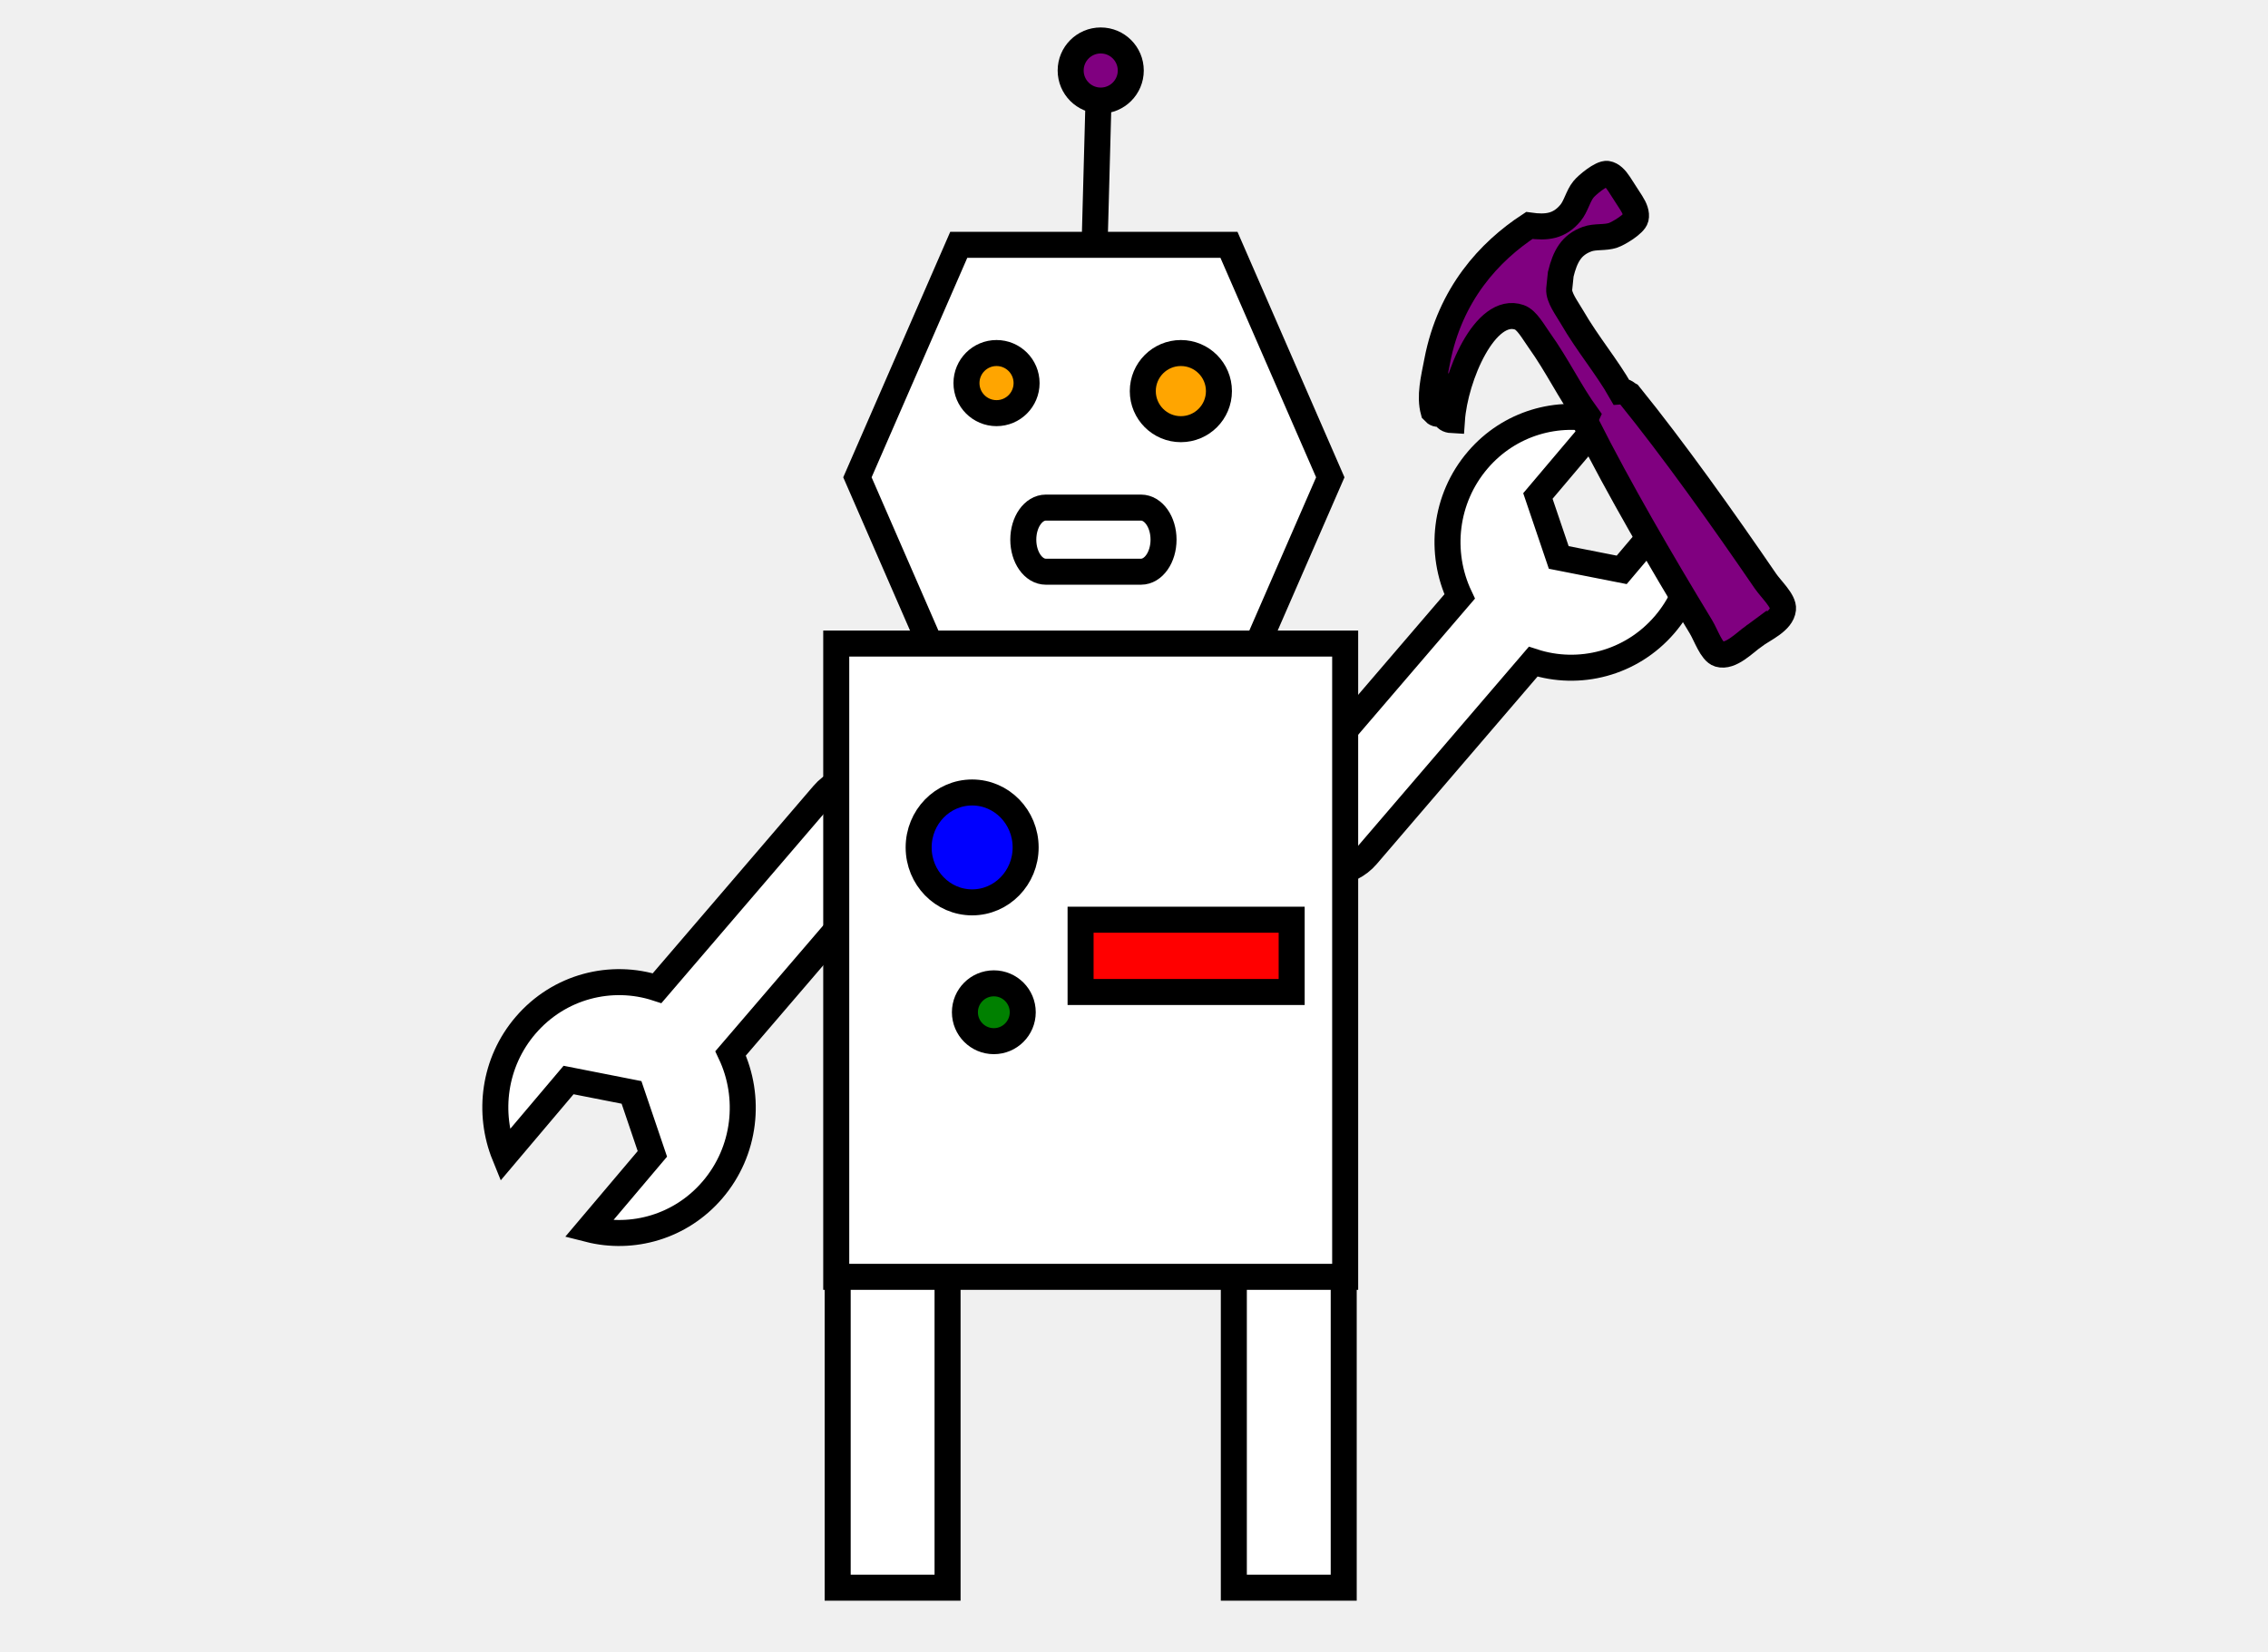
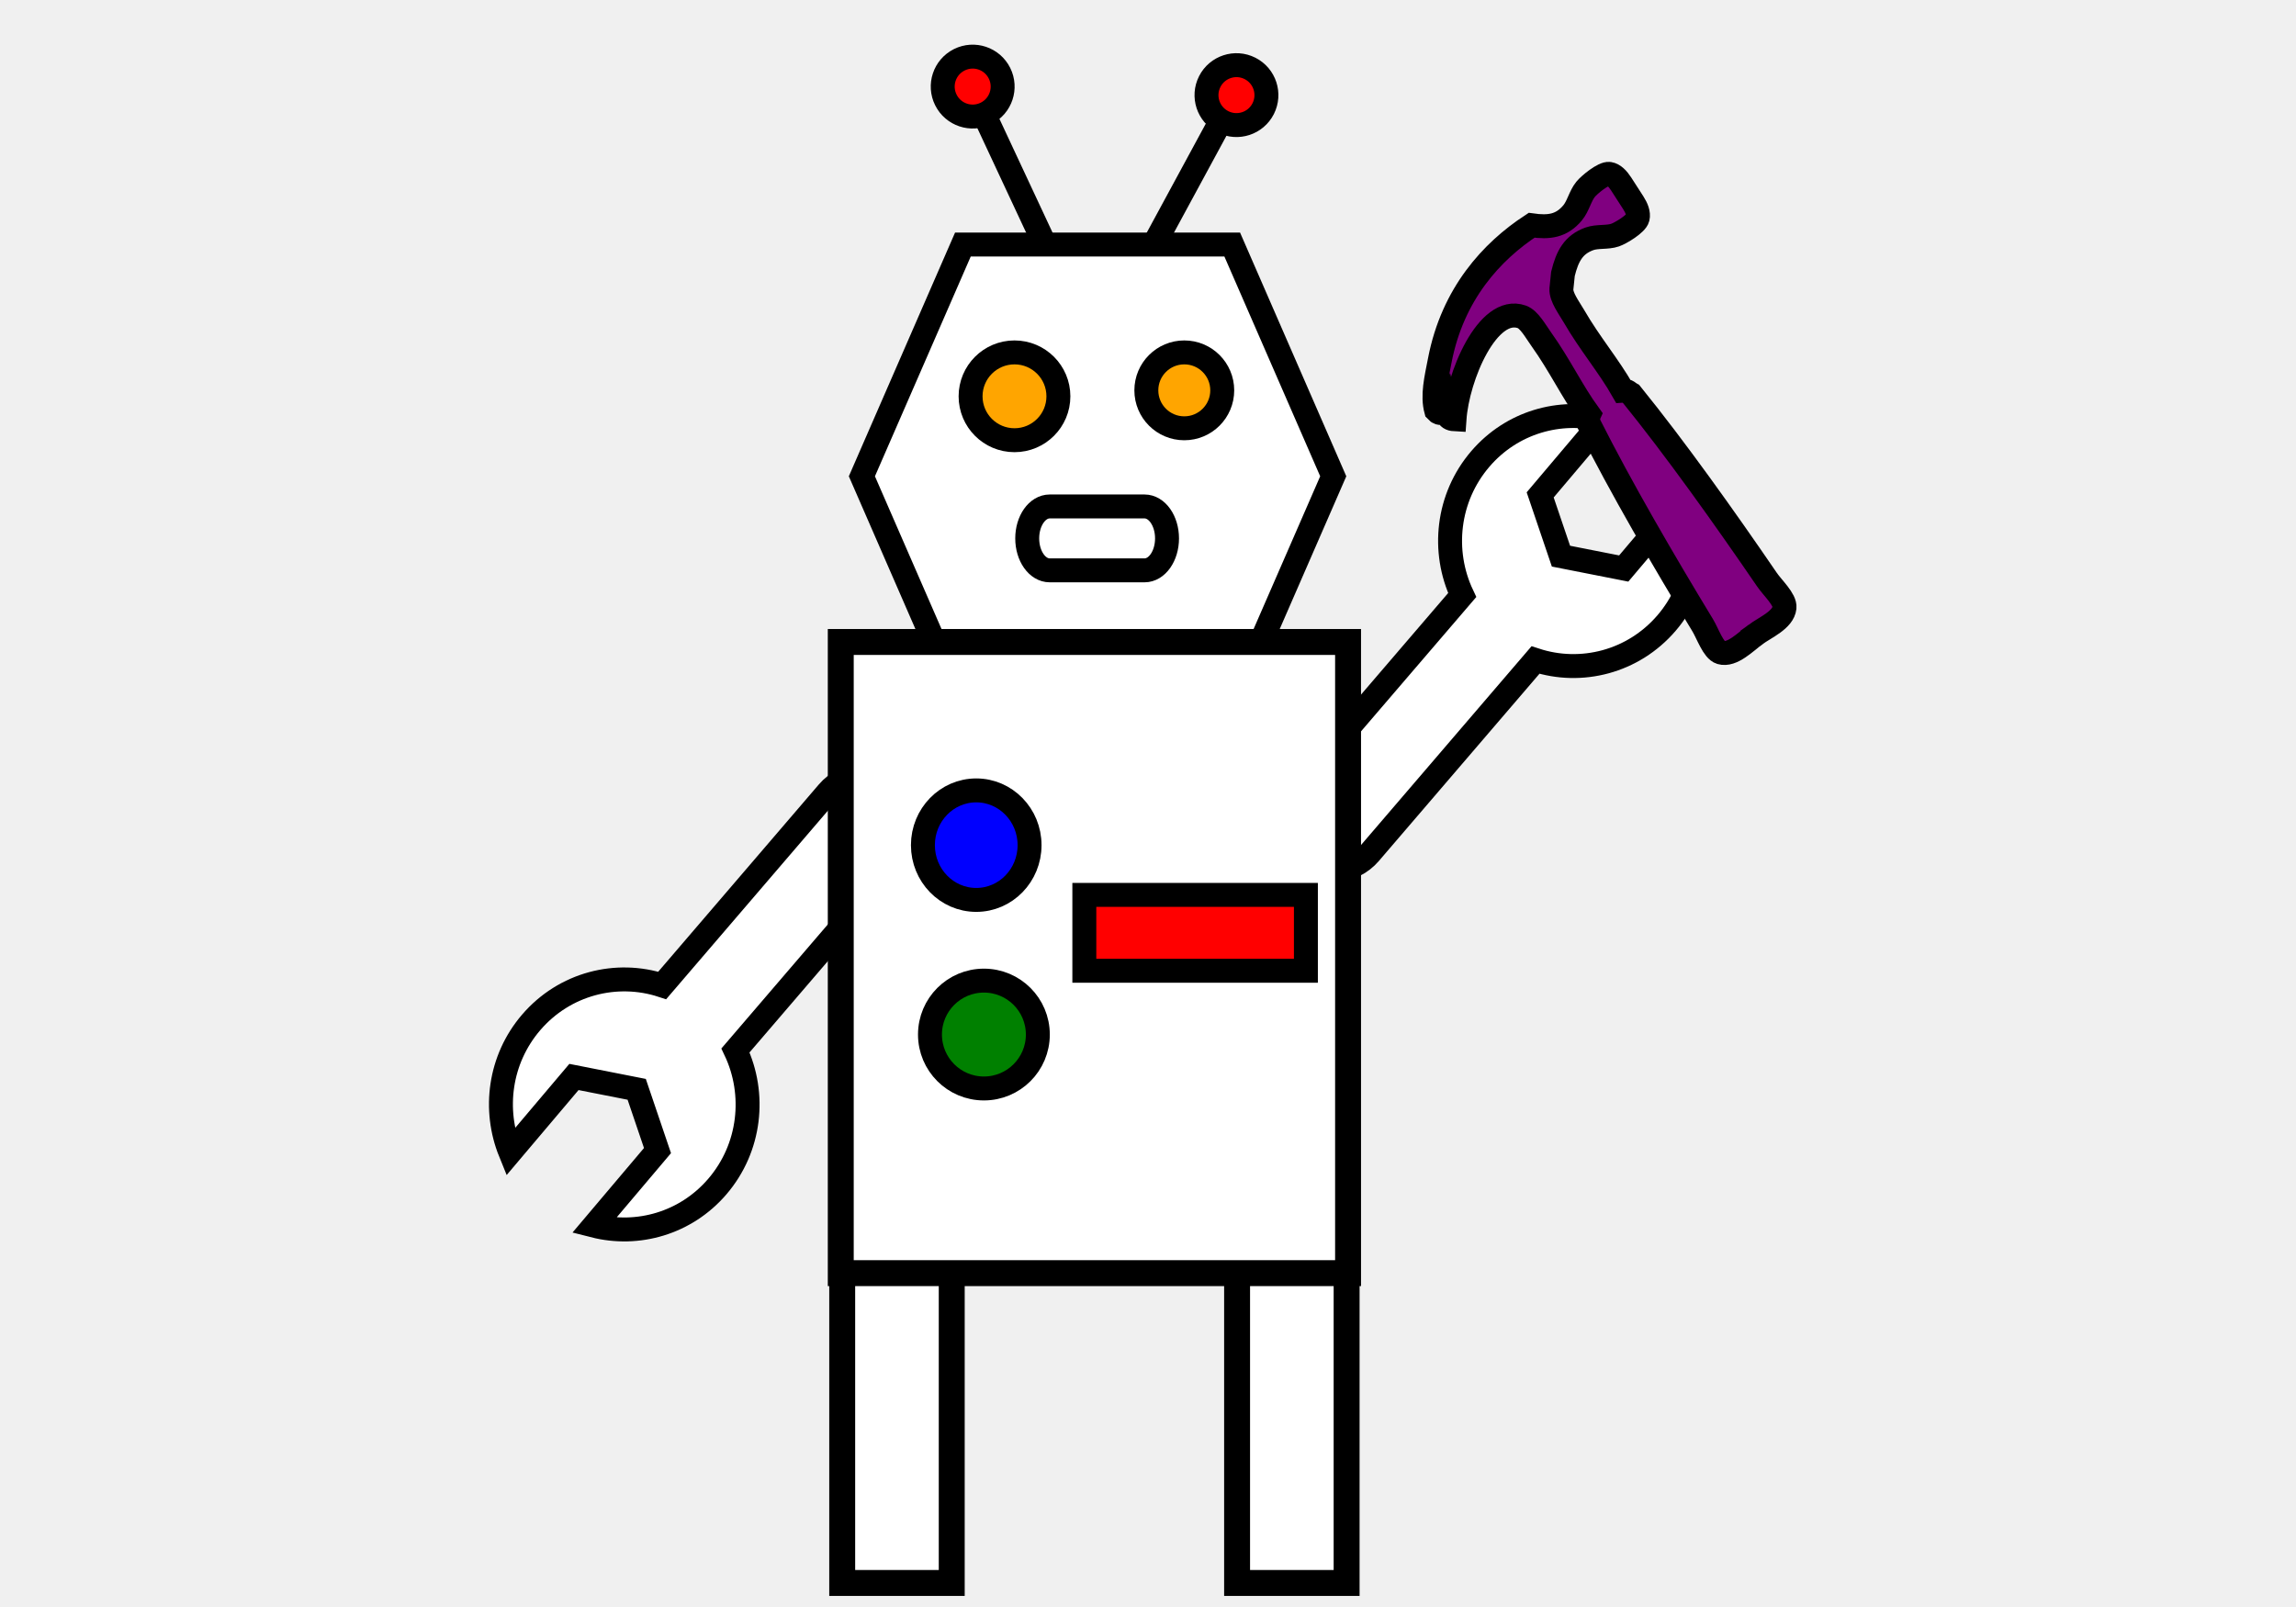
- <svg xmlns="http://www.w3.org/2000/svg" width="10.984in" height="7.999in">
-   <g>
-     <rect fill="transparent" id="canvas_background" height="770" width="1058" y="-1" x="-1" />
-   </g>
+ <svg xmlns="http://www.w3.org/2000/svg" width="10.991in" height="7.692in">
  <g>
    <rect transform="matrix(1.09925 0 0 1.09925 87.106 6.10153)" fill="#fff" stroke="#000" stroke-width="1.5" x="291.559" y="506.034" width="1.695" height="0" id="svg_2" />
-     <g transform="matrix(1.09925 0 0 1.09925 87.106 6.10153)" id="svg_3">
-       <path fill="#ffffff" stroke-width="11" d="m143.067,428.099c-13.451,15.677 -16.155,37.073 -8.839,55.071l27.006,-31.925l26.629,5.244l8.82,25.999l-26.941,31.854c18.528,4.723 38.946,-0.979 52.339,-16.598c14.124,-16.466 16.438,-39.266 7.693,-57.763l70.399,-82.07c7.492,-8.726 6.577,-21.957 -2.028,-29.551c-8.608,-7.583 -21.659,-6.666 -29.147,2.06l-70.314,81.984c-19.358,-6.323 -41.427,-0.846 -55.617,15.695l0,0z" id="svg_21" stroke="#000000" />
-       <path fill="#ffffff" stroke-width="11" d="m624.832,258.618c13.451,-15.676 16.155,-37.073 8.839,-55.071l-27.007,31.926l-26.628,-5.245l-8.82,-25.999l26.941,-31.853c-18.528,-4.724 -38.947,0.978 -52.339,16.598c-14.124,16.466 -16.438,39.265 -7.693,57.763l-70.399,82.069c-7.492,8.726 -6.577,21.957 2.028,29.551c8.608,7.584 21.659,6.666 29.147,-2.06l70.314,-81.984c19.358,6.323 41.427,0.847 55.617,-15.695l0,0z" id="svg_31" stroke="#000000" />
-       <path fill="#ffffff" stroke-width="11" stroke-opacity="null" d="m283.409,196.333l42.86,-98.334l114.281,0l42.86,98.334l-42.86,98.334l-114.281,0l-42.86,-98.334z" id="svg_12" stroke="#000" />
-       <g id="svg_8">
-         <rect fill="#fff" stroke-width="11" stroke-opacity="null" fill-opacity="null" x="442.613" y="497.19" width="46.475" height="168.779" id="svg_6" stroke="#000" />
-         <rect fill="#fff" stroke-width="11" stroke-opacity="null" fill-opacity="null" x="275.058" y="497.19" width="46.475" height="168.779" id="svg_7" stroke="#000" />
-         <rect fill="#fff" stroke-width="11" x="274.447" y="266.647" width="215.255" height="267.846" id="svg_1" stroke="#000" />
-       </g>
-       <path fill="#0000ff" stroke="#000000" stroke-width="11" stroke-linejoin="null" stroke-linecap="null" stroke-opacity="null" d="m309.304,352.871c0,-12.839 10.125,-23.238 22.626,-23.238c12.501,0 22.626,10.399 22.626,23.238c0,12.839 -10.125,23.238 -22.626,23.238c-12.501,0 -22.626,-10.399 -22.626,-23.238z" id="svg_9" />
-       <path fill="#008000" stroke="#000000" stroke-width="11" stroke-linejoin="null" stroke-linecap="null" stroke-opacity="null" d="m328.872,422.585c0,-6.757 5.473,-12.23 12.23,-12.23c6.757,0 12.23,5.473 12.23,12.23c0,6.757 -5.473,12.23 -12.23,12.23c-6.757,0 -12.23,-5.473 -12.23,-12.23z" id="svg_10" />
-       <rect fill="#ff0000" stroke-width="11" stroke-opacity="null" x="377.794" y="383.447" width="89.282" height="30.576" id="svg_11" stroke="#000" />
-       <path fill="#ffa500" stroke="#000000" stroke-width="11" stroke-linejoin="null" stroke-linecap="null" stroke-opacity="null" d="m329.531,156.478c0,-7.023 5.689,-12.712 12.712,-12.712c7.023,0 12.712,5.689 12.712,12.712c0,7.023 -5.689,12.712 -12.712,12.712c-7.023,0 -12.712,-5.689 -12.712,-12.712z" id="svg_22" />
-       <path fill="#ffa500" stroke="#000000" stroke-width="11" stroke-linejoin="null" stroke-linecap="null" stroke-opacity="null" d="m404.108,159.867c0,-8.896 7.206,-16.102 16.102,-16.102c8.896,0 16.102,7.206 16.102,16.102c0,8.896 -7.206,16.102 -16.102,16.102c-8.896,0 -16.102,-7.206 -16.102,-16.102z" id="svg_23" />
-       <path fill="none" stroke="#000" stroke-width="11" stroke-opacity="null" fill-opacity="null" d="m363.106,209.138l40.235,0l0,0c5.272,0 9.543,6.071 9.543,13.559c0,7.488 -4.271,13.559 -9.543,13.559l-40.235,0l0,0c-5.271,0 -9.544,-6.071 -9.544,-13.559c0,-7.488 4.273,-13.559 9.544,-13.559z" id="svg_29" />
-       <line fill="none" stroke="#000" stroke-width="11" stroke-opacity="null" fill-opacity="null" x1="383.769" y1="96.308" x2="385.464" y2="33.595" id="svg_30" stroke-linejoin="null" stroke-linecap="null" />
-       <path fill="#800080" stroke-width="11" d="m662.581,263.479c4.148,-3.042 11.765,-6.183 12.309,-11.417c0.372,-3.418 -5.059,-8.372 -7.451,-11.868c-17.988,-26.294 -38.8,-55.532 -57.564,-78.702c-1.083,-0.565 -1.608,-1.604 -3.544,-1.474c-6.049,-10.638 -13.972,-19.858 -20.757,-31.572c-2.161,-3.718 -5.554,-8.119 -5.351,-11.646l0.657,-6.367c1.854,-7.555 4.468,-12.414 11.187,-14.853c3.415,-1.229 7.583,-0.445 10.944,-1.605c2.285,-0.769 9.011,-4.777 9.588,-7.261c0.457,-1.937 -0.443,-4.201 -1.896,-6.475l-5.15,-7.985c-1.473,-2.258 -3.131,-3.966 -5.021,-4.26c-2.424,-0.378 -8.503,4.633 -10.051,6.564c-2.297,2.823 -3.14,7.142 -5.517,9.995c-4.689,5.602 -9.98,6.311 -17.386,5.257c-16.879,11.044 -33.518,29.077 -38.959,57.356c-1.48,7.673 -3.292,14.816 -1.527,21.287c1.892,2.102 3.258,0.613 4.18,-1.218c0.488,2.062 0.006,4.725 3.581,4.914c1.27,-18.333 14.14,-48.49 28.532,-43.49c3.192,1.129 5.832,6.063 8.317,9.543c7.849,10.988 13.055,22.119 20.212,31.956c-0.839,1.842 -0.12,2.729 -0.009,3.998c13.516,26.874 31.632,58 48.209,85.294c2.204,3.637 4.555,10.738 7.727,11.663c4.84,1.432 10.583,-4.592 14.74,-7.635l0,0z" id="svg_20" stroke="#000000" />
-       <path fill="#800080" stroke="#000000" stroke-width="11" stroke-linejoin="null" stroke-linecap="null" stroke-opacity="null" d="m373.6,24.273c0,-7.023 5.689,-12.712 12.712,-12.712c7.023,0 12.712,5.689 12.712,12.712c0,7.023 -5.689,12.712 -12.712,12.712c-7.023,0 -12.712,-5.689 -12.712,-12.712z" id="svg_32" />
+     <path fill="#ffffff" stroke-width="11" d="m244.084,469.919c-14.568,16.979 -17.497,40.152 -9.573,59.645l29.249,-34.577l28.841,5.68l9.553,28.158l-29.179,34.5c20.067,5.115 42.181,-1.06 56.686,-17.977c15.297,-17.834 17.803,-42.527 8.332,-62.561l76.246,-88.887c8.114,-9.451 7.123,-23.781 -2.196,-32.005c-9.323,-8.213 -23.458,-7.22 -31.568,2.231l-76.154,88.794c-20.966,-6.848 -44.868,-0.916 -60.237,16.999l0,0z" id="svg_21" stroke="#000000" />
+     <path fill="#ffffff" stroke-width="11" d="m765.864,286.361c14.568,-16.978 17.497,-40.152 9.573,-59.645l-29.25,34.578l-28.84,-5.681l-9.553,-28.158l29.179,-34.499c-20.067,-5.116 -42.182,1.059 -56.686,17.977c-15.297,17.834 -17.803,42.526 -8.332,62.561l-76.246,88.886c-8.114,9.451 -7.123,23.781 2.196,32.005c9.323,8.214 23.458,7.22 31.568,-2.231l76.154,-88.794c20.966,6.848 44.868,0.917 60.237,-16.999l0,0z" id="svg_31" stroke="#000000" />
+     <path fill="#ffffff" stroke-width="11" stroke-opacity="null" d="m396.083,218.902l46.42,-106.502l123.773,0l46.42,106.502l-46.42,106.502l-123.773,0l-46.42,-106.502z" id="svg_12" stroke="#000" />
+     <g id="svg_8" transform="matrix(1.08306 0 0 1.08306 89.134 6.26238)">
+       <rect fill="#fff" stroke-width="11" stroke-opacity="null" fill-opacity="null" x="442.613" y="497.19" width="46.475" height="168.779" id="svg_6" stroke="#000" />
+       <rect fill="#fff" stroke-width="11" stroke-opacity="null" fill-opacity="null" x="275.058" y="497.19" width="46.475" height="168.779" id="svg_7" stroke="#000" />
+       <rect fill="#fff" stroke-width="11" x="274.447" y="266.647" width="215.255" height="267.846" id="svg_1" stroke="#000" />
    </g>
+     <path fill="#0000ff" stroke="#000000" stroke-width="11" stroke-linejoin="null" stroke-linecap="null" stroke-opacity="null" d="m424.128,388.442c0,-13.905 10.966,-25.168 24.505,-25.168c13.539,0 24.505,11.263 24.505,25.168c0,13.905 -10.966,25.168 -24.505,25.168c-13.539,0 -24.505,-11.263 -24.505,-25.168z" id="svg_9" />
+     <path stroke="#000000" fill="#008000" stroke-width="11" stroke-linejoin="null" stroke-linecap="null" stroke-opacity="null" d="m427.373,475.486c0,-13.693 11.091,-24.785 24.785,-24.785c13.693,0 24.785,11.091 24.785,24.785c0,13.693 -11.091,24.785 -24.785,24.785c-13.693,0 -24.785,-11.091 -24.785,-24.785z" id="svg_10" />
+     <path stroke="#000" id="svg_11" d="m498.308,411.302l101.826,0l0,34.872l-101.826,0l0,-34.872z" opacity="null" stroke-opacity="null" stroke-linecap="null" stroke-linejoin="null" stroke-width="11" fill-opacity="null" fill="#ff0000" />
+     <path stroke="#000000" fill="#ffa500" stroke-width="11" stroke-linejoin="null" stroke-linecap="null" stroke-opacity="null" d="m446.035,182.147c0,-11.148 9.03,-20.178 20.178,-20.178c11.148,0 20.178,9.03 20.178,20.178c0,11.148 -9.03,20.178 -20.178,20.178c-11.148,0 -20.178,-9.03 -20.178,-20.178z" id="svg_22" />
+     <path fill="#ffa500" stroke="#000000" stroke-width="11" stroke-linejoin="null" stroke-linecap="null" stroke-opacity="null" d="m526.807,179.408c0,-9.635 7.805,-17.439 17.439,-17.439c9.635,0 17.439,7.805 17.439,17.439c0,9.635 -7.805,17.439 -17.439,17.439c-9.635,0 -17.439,-7.805 -17.439,-17.439z" id="svg_23" />
+     <path fill="none" stroke="#000" stroke-width="11" stroke-opacity="null" fill-opacity="null" d="m482.399,232.771l43.577,0l0,0c5.71,0 10.336,6.575 10.336,14.685c0,8.11 -4.626,14.685 -10.336,14.685l-43.577,0l0,0c-5.709,0 -10.337,-6.575 -10.337,-14.685c0,-8.11 4.628,-14.685 10.337,-14.685z" id="svg_29" />
+     <path fill="#800080" stroke-width="11" d="m806.749,291.626c4.493,-3.295 12.742,-6.697 13.331,-12.365c0.403,-3.702 -5.479,-9.067 -8.07,-12.854c-19.482,-28.478 -42.023,-60.144 -62.345,-85.239c-1.173,-0.612 -1.742,-1.737 -3.838,-1.596c-6.551,-11.522 -15.132,-21.507 -22.481,-34.194c-2.341,-4.027 -6.015,-8.793 -5.795,-12.613l0.712,-6.896c2.008,-8.183 4.839,-13.445 12.116,-16.087c3.699,-1.331 8.213,-0.482 11.853,-1.738c2.475,-0.833 9.759,-5.174 10.384,-7.864c0.495,-2.098 -0.48,-4.55 -2.053,-7.013l-5.578,-8.648c-1.595,-2.446 -3.391,-4.295 -5.438,-4.613c-2.625,-0.41 -9.209,5.018 -10.886,7.11c-2.488,3.057 -3.401,7.736 -5.975,10.825c-5.078,6.067 -10.809,6.835 -18.83,5.694c-18.281,11.961 -36.302,31.492 -42.195,62.12c-1.603,8.31 -3.565,16.047 -1.654,23.055c2.049,2.277 3.529,0.664 4.527,-1.319c0.529,2.233 0.007,5.117 3.879,5.322c1.375,-19.856 15.314,-52.518 30.902,-47.102c3.457,1.223 6.316,6.567 9.008,10.336c8.501,11.901 14.139,23.956 21.891,34.61c-0.909,1.995 -0.13,2.956 -0.01,4.33c14.639,29.106 34.259,62.817 52.213,92.379c2.387,3.939 4.933,11.63 8.369,12.632c5.242,1.551 11.462,-4.973 15.964,-8.269l0,0z" id="svg_20" stroke="#000000" />
+     <path transform="rotate(26.8987 546.652 82.1794)" id="svg_30" d="m545.734,116.14l1.836,-67.921" opacity="null" stroke-opacity="null" stroke-linecap="null" stroke-linejoin="null" stroke-width="11" stroke="#000" fill="#ff0000" />
+     <path transform="rotate(26.8987 568.221 43.72)" fill="#ff0000" stroke="#000000" stroke-width="11" stroke-linejoin="null" stroke-linecap="null" stroke-opacity="null" d="m554.453,43.72c0,-7.606 6.162,-13.768 13.768,-13.768c7.606,0 13.768,6.161 13.768,13.768c0,7.607 -6.162,13.768 -13.768,13.768c-7.606,0 -13.768,-6.161 -13.768,-13.768z" id="svg_32" />
+     <path transform="rotate(-26.5848 465.075 80.0153)" id="svg_5" d="m464.157,113.976l1.836,-67.921" opacity="null" stroke-opacity="null" stroke-linecap="null" stroke-linejoin="null" stroke-width="11" stroke="#000" fill="#ff0000" />
+     <path transform="rotate(-26.5848 447.001 39.7947)" fill="#ff0000" stroke="#000000" stroke-width="11" stroke-linejoin="null" stroke-linecap="null" stroke-opacity="null" d="m433.233,39.795c0,-7.606 6.162,-13.768 13.768,-13.768c7.606,0 13.768,6.161 13.768,13.768c0,7.607 -6.162,13.768 -13.768,13.768c-7.606,0 -13.768,-6.161 -13.768,-13.768z" id="svg_13" />
  </g>
</svg>
